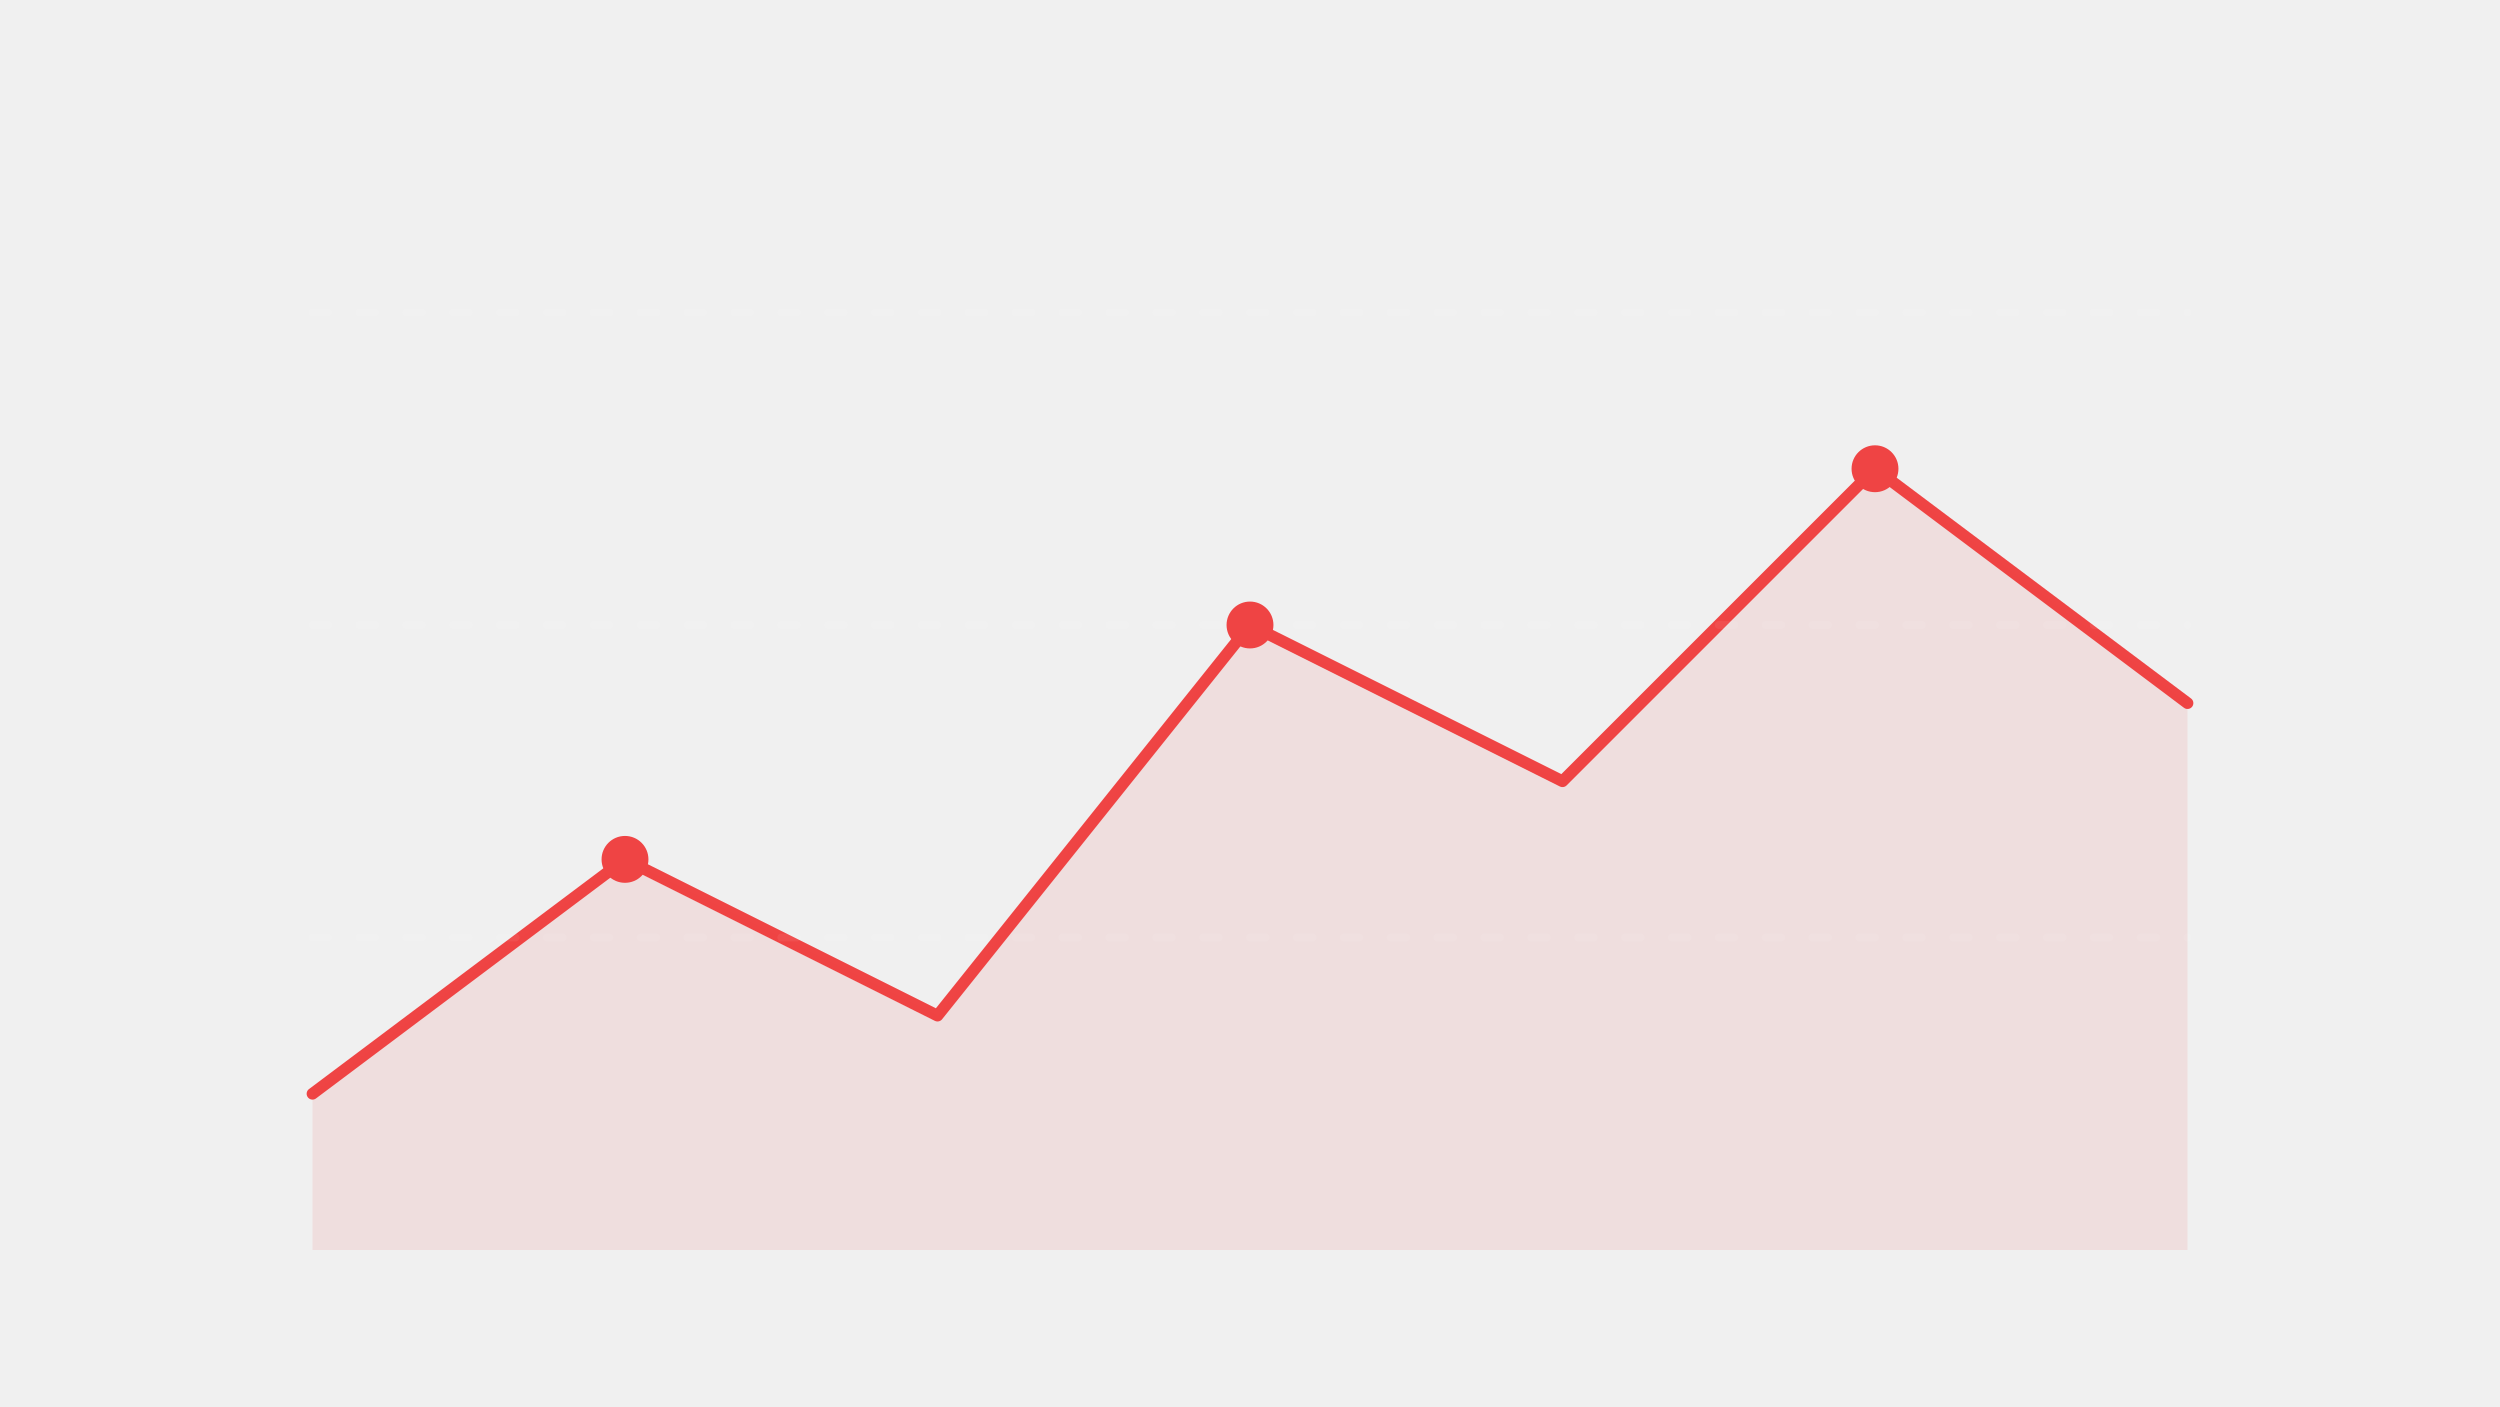
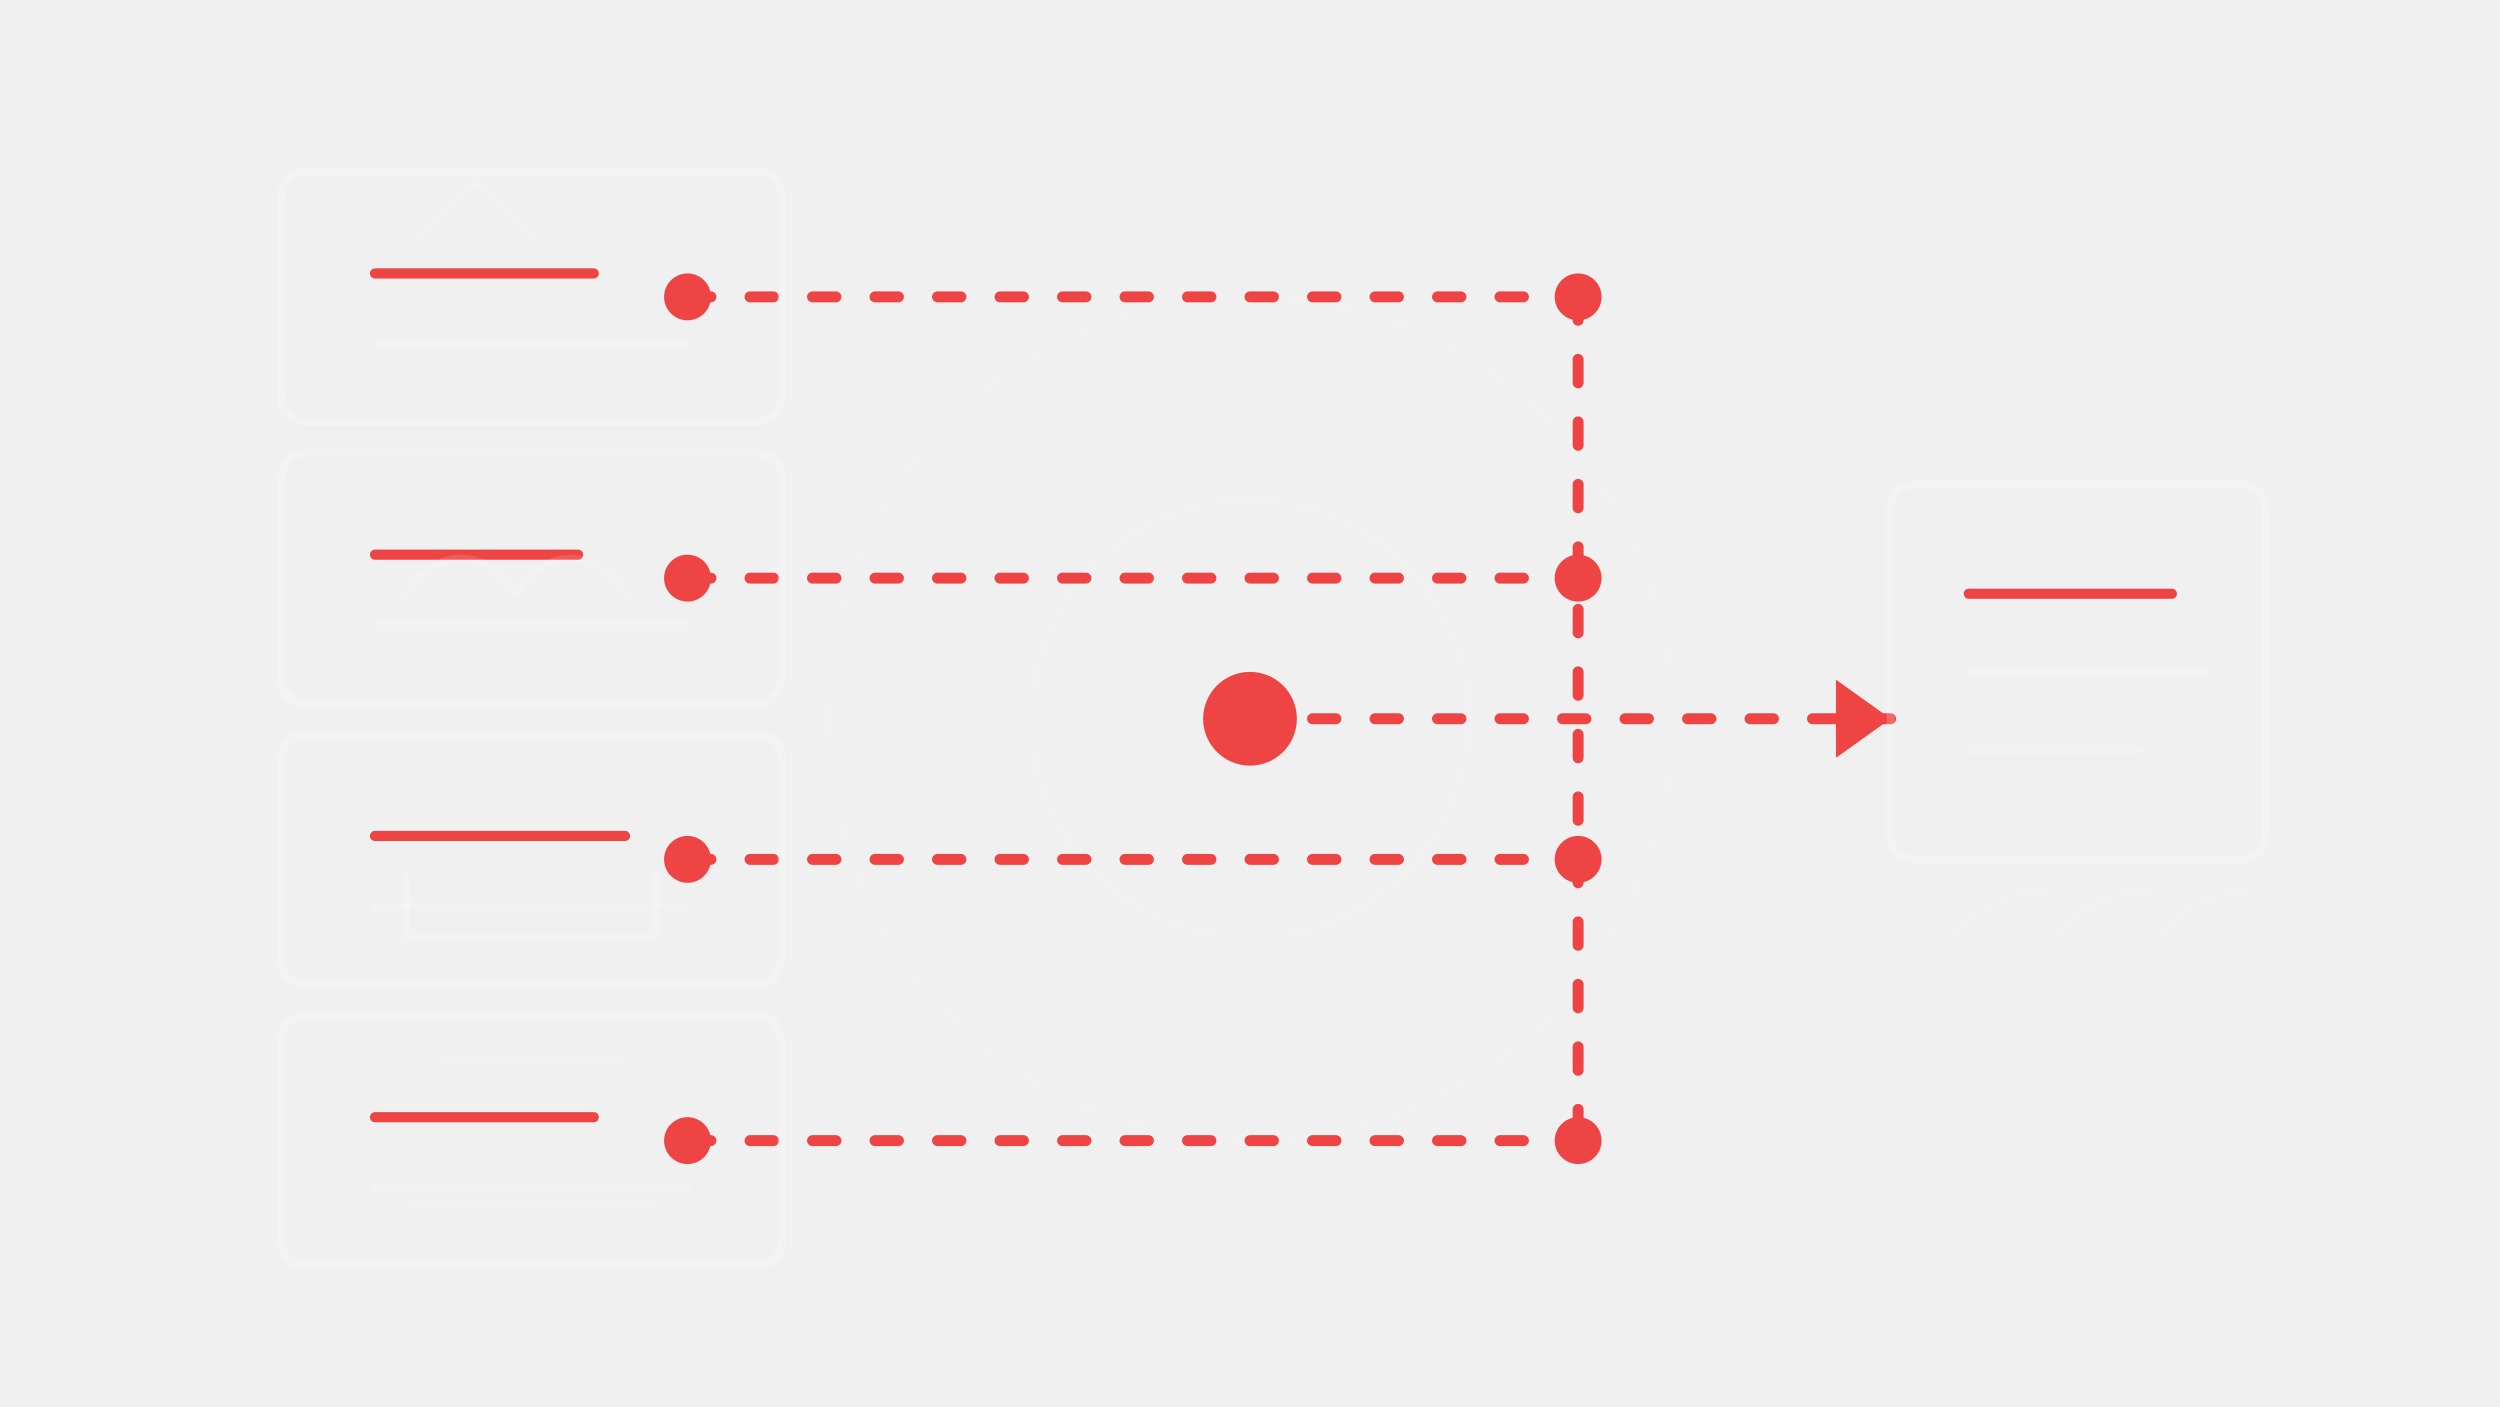
<svg xmlns="http://www.w3.org/2000/svg" width="320" height="180" viewBox="0 0 320 180" fill="none">
-   <path d="M40 140L80 110L120 130L160 80L200 100L240 60L280 90" stroke="#EF4444" stroke-width="1.5" stroke-linecap="round" stroke-linejoin="round" />
-   <path d="M40 140L80 110L120 130L160 80L200 100L240 60L280 90V160H40V140Z" fill="#EF4444" fill-opacity="0.1" />
-   <path d="M40 40H280" stroke="white" stroke-opacity="0.06" stroke-linecap="round" stroke-linejoin="round" stroke-dasharray="2 4" />
-   <path d="M40 80H280" stroke="white" stroke-opacity="0.06" stroke-linecap="round" stroke-linejoin="round" stroke-dasharray="2 4" />
-   <path d="M40 120H280" stroke="white" stroke-opacity="0.06" stroke-linecap="round" stroke-linejoin="round" stroke-dasharray="2 4" />
-   <path d="M160 83C161.657 83 163 81.657 163 80C163 78.343 161.657 77 160 77C158.343 77 157 78.343 157 80C157 81.657 158.343 83 160 83Z" fill="#EF4444" />
-   <path d="M80 113C81.657 113 83 111.657 83 110C83 108.343 81.657 107 80 107C78.343 107 77 108.343 77 110C77 111.657 78.343 113 80 113Z" fill="#EF4444" />
-   <path d="M240 63C241.657 63 243 61.657 243 60C243 58.343 241.657 57 240 57C238.343 57 237 58.343 237 60C237 61.657 238.343 63 240 63Z" fill="#EF4444" />
+   <g stroke-linecap="round" stroke-linejoin="round">
+     <circle cx="160" cy="92" r="28" stroke="white" stroke-opacity="0.07" />
+     <circle cx="160" cy="92" r="54" stroke="white" stroke-opacity="0.04" stroke-dasharray="3 4" />
+     <circle cx="160" cy="92" r="6" fill="#EF4444" />
+     <path d="M88 38H202" stroke="#EF4444" stroke-width="1.4" stroke-dasharray="3 5" />
+     <path d="M88 74H202" stroke="#EF4444" stroke-width="1.4" stroke-dasharray="3 5" />
+     <path d="M88 110H202" stroke="#EF4444" stroke-width="1.4" stroke-dasharray="3 5" />
+     <path d="M88 146H202" stroke="#EF4444" stroke-width="1.4" stroke-dasharray="3 5" />
+     <path d="M202 38V146" stroke="#EF4444" stroke-width="1.4" stroke-dasharray="3 5" />
+     <path d="M160 92H242" stroke="#EF4444" stroke-width="1.4" stroke-dasharray="3 5" />
+     <path d="M242 92L235 87V97L242 92Z" fill="#EF4444" />
+     <circle cx="88" cy="38" r="3" fill="#EF4444" />
+     <circle cx="88" cy="74" r="3" fill="#EF4444" />
+     <circle cx="88" cy="110" r="3" fill="#EF4444" />
+     <circle cx="88" cy="146" r="3" fill="#EF4444" />
+     <circle cx="202" cy="38" r="3" fill="#EF4444" />
+     <circle cx="202" cy="74" r="3" fill="#EF4444" />
+     <circle cx="202" cy="110" r="3" fill="#EF4444" />
+     <circle cx="202" cy="146" r="3" fill="#EF4444" />
+     <rect x="36" y="22" width="64" height="32" rx="3" stroke="white" stroke-opacity="0.2" />
+     <path d="M48 35H76" stroke="#EF4444" stroke-width="1.3" />
+     <path d="M48 44H88" stroke="white" stroke-opacity="0.14" />
+     <path d="M54 30L61 23L68 30" stroke="white" stroke-opacity="0.14" />
+     <rect x="36" y="58" width="64" height="32" rx="3" stroke="white" stroke-opacity="0.2" />
+     <path d="M48 71H74" stroke="#EF4444" stroke-width="1.3" />
+     <path d="M48 80H88" stroke="white" stroke-opacity="0.14" />
+     <path d="M52 76C56 70 62 70 66 76M66 76C70 70 76 70 80 76" stroke="white" stroke-opacity="0.12" />
+     <rect x="36" y="94" width="64" height="32" rx="3" stroke="white" stroke-opacity="0.2" />
+     <path d="M48 107H80" stroke="#EF4444" stroke-width="1.3" />
+     <path d="M48 116H88" stroke="white" stroke-opacity="0.14" />
+     <path d="M52 120H84M52 120V112M84 120V112" stroke="white" stroke-opacity="0.12" />
+     <rect x="36" y="130" width="64" height="32" rx="3" stroke="white" stroke-opacity="0.2" />
+     <path d="M48 143H76" stroke="#EF4444" stroke-width="1.3" />
+     <path d="M48 152H88" stroke="white" stroke-opacity="0.14" />
+     <path d="M52 154H84M56 136H80" stroke="white" stroke-opacity="0.10" />
+     <rect x="242" y="62" width="48" height="48" rx="3" stroke="white" stroke-opacity="0.2" />
+     <path d="M252 76H278" stroke="#EF4444" stroke-width="1.3" />
+     <path d="M252 86H282" stroke="white" stroke-opacity="0.14" />
+     <path d="M252 96H274" stroke="white" stroke-opacity="0.14" />
+     <path d="M250 120C253 116 258 114 262 114M263 120C266 116 271 114 275 114M276 120C279 116 284 114 288 114" stroke="white" stroke-opacity="0.08" />
+   </g>
</svg>
